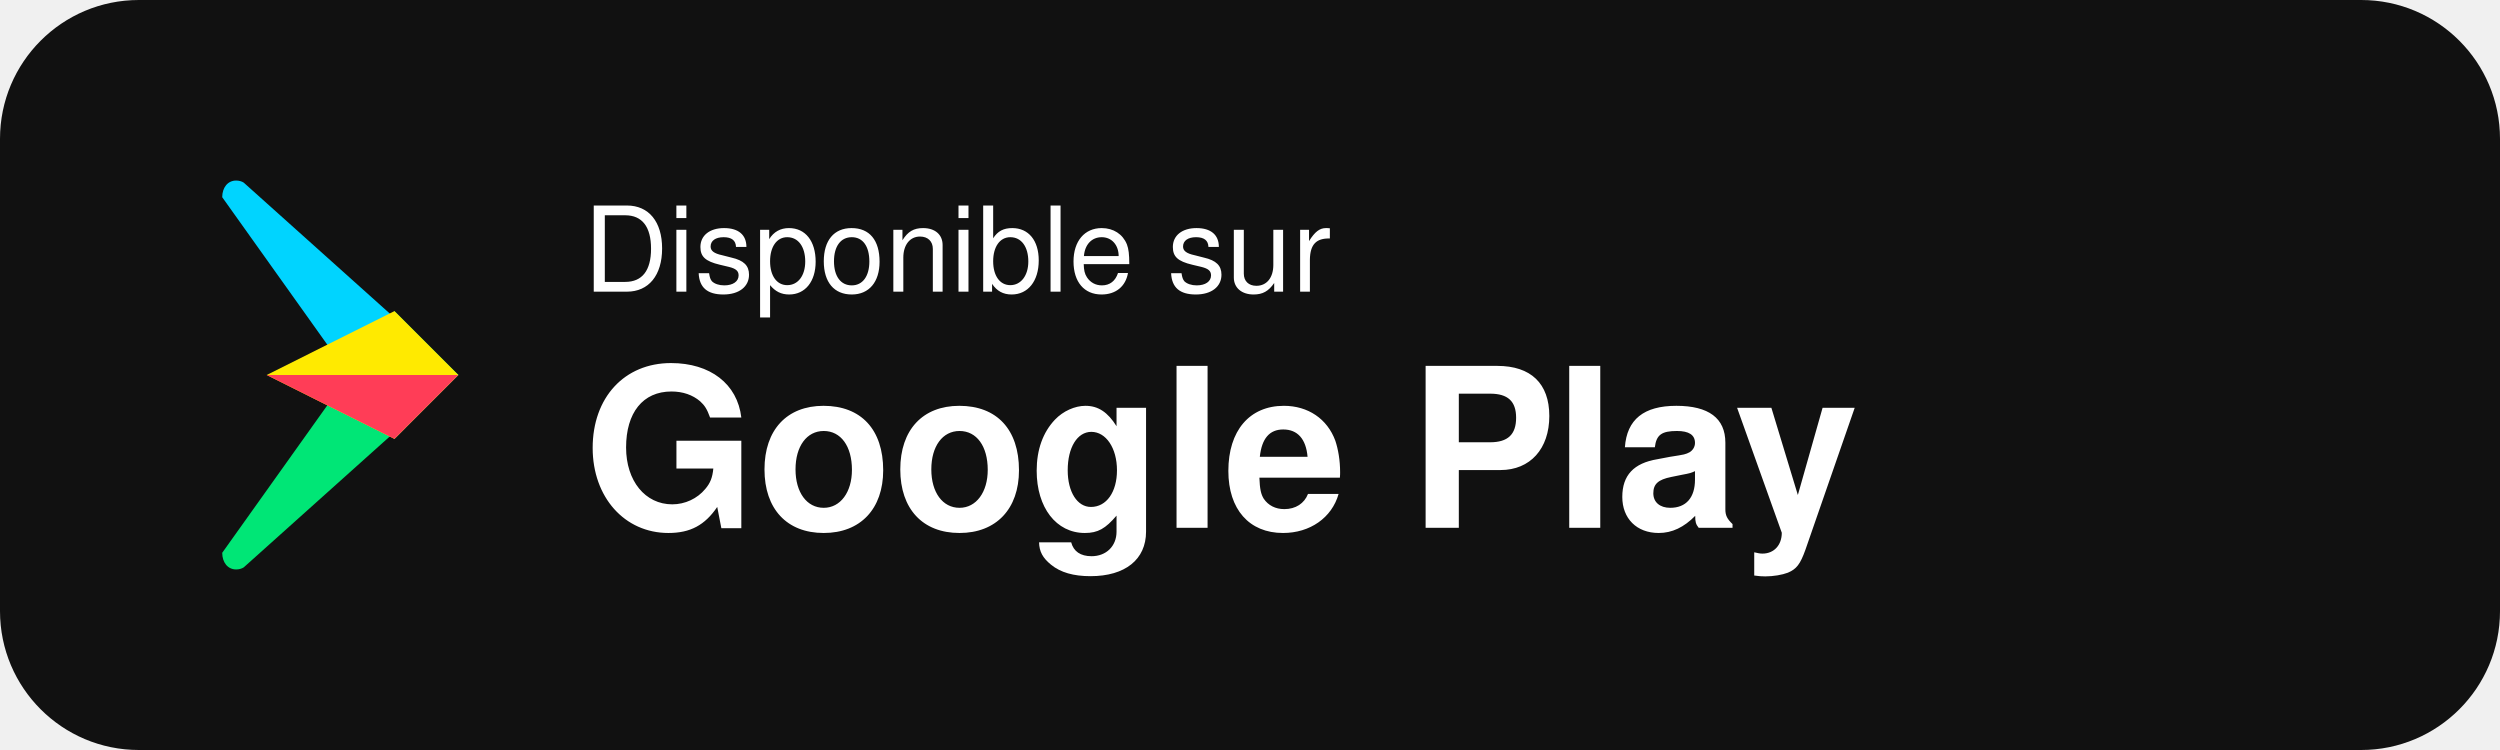
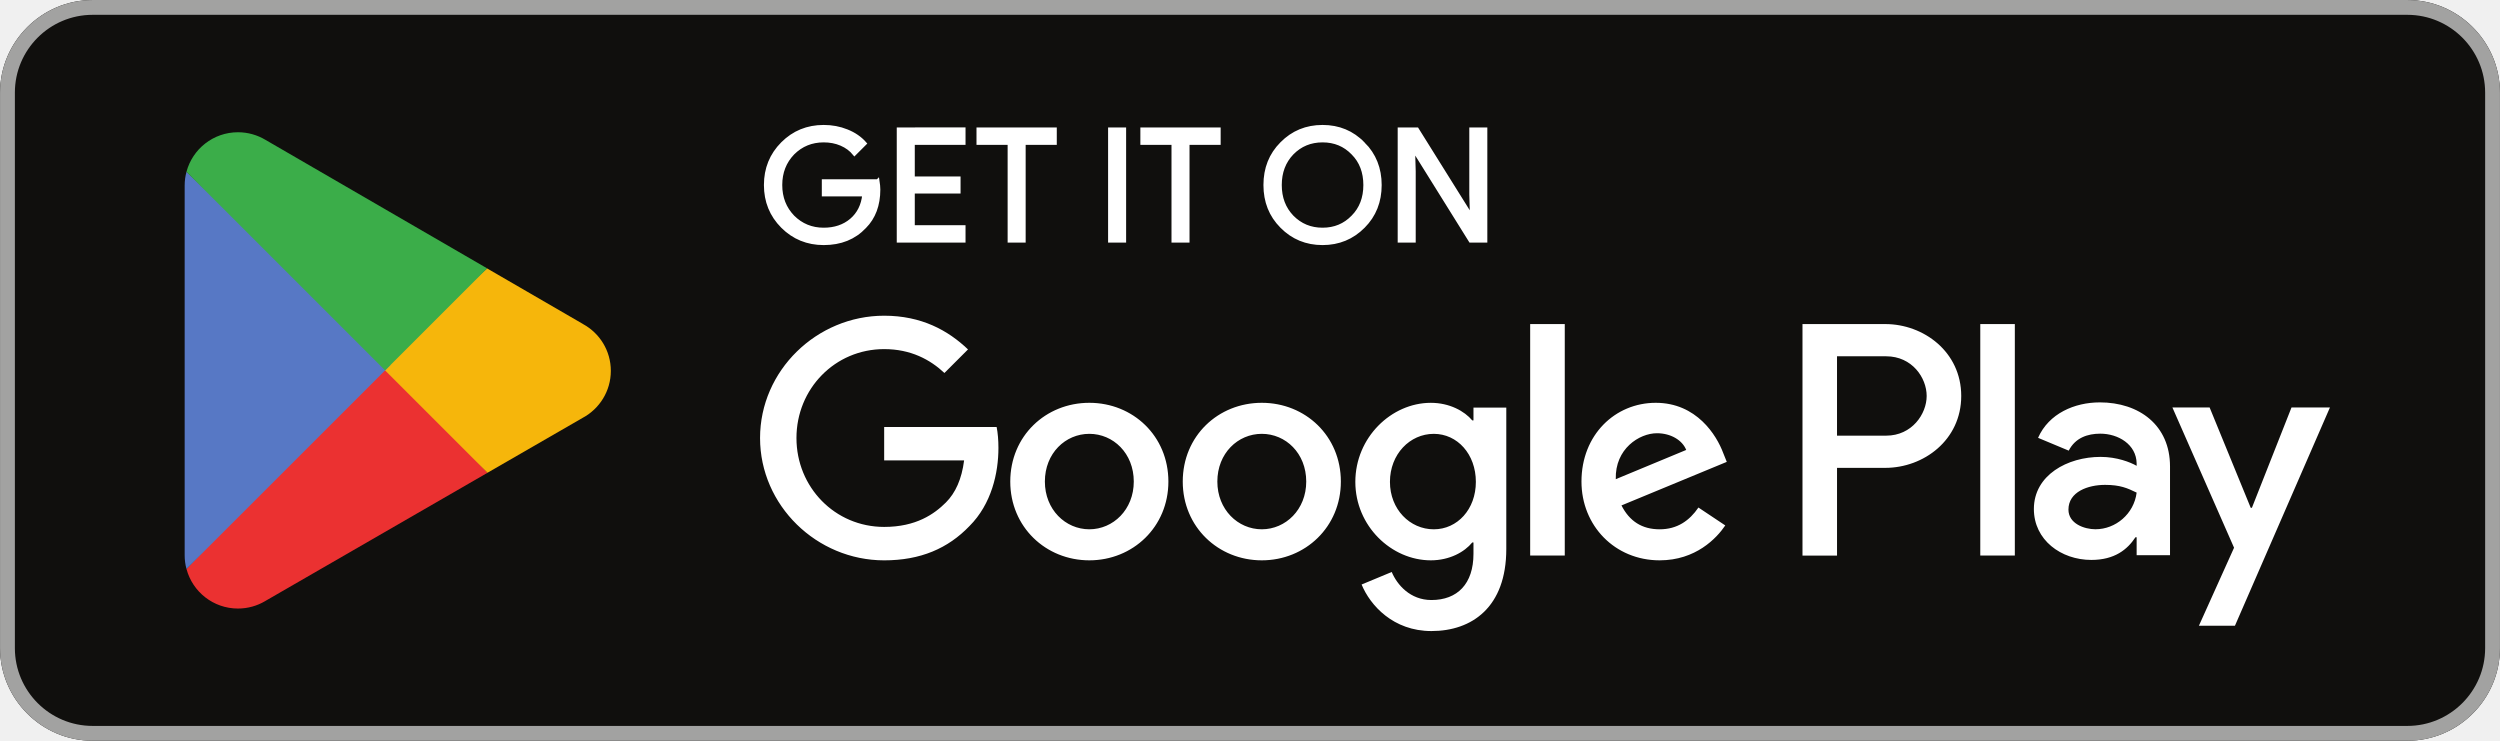
- <svg xmlns="http://www.w3.org/2000/svg" width="180" height="54" viewBox="0 0 180 54" role="img" aria-labelledby="google-play-badge-title">
-   <rect width="180" height="54" rx="10" fill="#111111" />
-   <g transform="translate(16, 13)">
-     <path d="M0 1.2C0 .5.4 0 1 0c.2 0 .4.05.55.15L17 14 12.4 18.6 0 1.2z" fill="#00d4ff" />
-     <path d="M0 26.8C0 27.5.4 28 1 28c.2 0 .4-.05.55-.15L17 14 12.4 9.4 0 26.8z" fill="#00e676" />
-     <path d="M12.4 18.6 17 14l-4.6-4.6L3.2 14z" fill="#ffea00" />
-     <path d="M17 14 3.2 14l9.2 4.6z" fill="#ff3d57" />
-   </g>
-   <text x="42" y="21" font-family="Helvetica, Arial, sans-serif" font-size="8.5" fill="#ffffff">Disponible sur</text>
-   <text x="42" y="38" font-family="Helvetica, Arial, sans-serif" font-size="16" font-weight="600" fill="#ffffff">Google Play</text>
+ <svg xmlns="http://www.w3.org/2000/svg" id="svg51" width="180" height="53.333" version="1.1" viewBox="0 0 180 53.333" xml:space="preserve">
+   <path id="path11" d="m173.33 53.333h-166.66c-3.667 0-6.667-3-6.667-6.667v-39.999c0-3.667 3-6.667 6.667-6.667h166.66c3.667 0 6.667 3 6.667 6.667v39.999c0 3.667-3 6.667-6.667 6.667" fill="#100f0d" stroke-width=".133" />
+   <path id="path13" d="m173.33 1e-3h-166.66c-3.667 0-6.667 3-6.667 6.667v39.999c0 3.667 3 6.667 6.667 6.667h166.66c3.667 0 6.667-3 6.667-6.667v-39.999c0-3.667-3-6.667-6.667-6.667zm0 1.066c3.088 0 5.6 2.513 5.6 5.6v39.999c0 3.088-2.512 5.6-5.6 5.6h-166.66c-3.088 0-5.599-2.513-5.599-5.6v-39.999c0-3.088 2.511-5.6 5.599-5.6h166.66" fill="#a2a2a1" stroke-width=".133" />
+   <path id="path35" d="m142.58 40h2.488v-16.669h-2.488zm22.409-10.664-2.852 7.226h-0.085l-2.96-7.226h-2.68l4.44 10.1-2.532 5.619h2.595l6.841-15.718zm-14.11 8.771c-0.813 0-1.951-0.408-1.951-1.416 0-1.286 1.416-1.78 2.637-1.78 1.093 0 1.609 0.235 2.273 0.557-0.193 1.544-1.523 2.638-2.96 2.638zm0.301-9.135c-1.801 0-3.667 0.794-4.439 2.552l2.208 0.922c0.472-0.922 1.351-1.222 2.273-1.222 1.287 0 2.595 0.771 2.616 2.144v0.171c-0.451-0.257-1.416-0.643-2.595-0.643-2.381 0-4.804 1.308-4.804 3.752 0 2.23 1.952 3.667 4.139 3.667 1.672 0 2.596-0.751 3.173-1.63h0.087v1.287h2.403v-6.391c0-2.959-2.211-4.61-5.061-4.61zm-15.376 2.394h-3.539v-5.713h3.539c1.86 0 2.916 1.54 2.916 2.857 0 1.292-1.056 2.857-2.916 2.857zm-0.064-8.034h-5.961v16.669h2.487v-6.315h3.475c2.757 0 5.468-1.996 5.468-5.176 0-3.18-2.711-5.177-5.468-5.177zm-32.507 14.778c-1.719 0-3.157-1.44-3.157-3.415 0-1.998 1.438-3.458 3.157-3.458 1.697 0 3.029 1.46 3.029 3.458 0 1.975-1.332 3.415-3.029 3.415zm2.857-7.84h-0.086c-0.558-0.666-1.633-1.267-2.985-1.267-2.836 0-5.435 2.492-5.435 5.692 0 3.179 2.599 5.649 5.435 5.649 1.353 0 2.427-0.602 2.985-1.288h0.086v0.816c0 2.17-1.16 3.33-3.029 3.33-1.524 0-2.47-1.095-2.857-2.019l-2.169 0.902c0.622 1.503 2.276 3.351 5.026 3.351 2.922 0 5.392-1.719 5.392-5.908v-10.181h-2.363zm4.082 9.73h2.491v-16.669h-2.491zm6.164-5.499c-0.064-2.191 1.698-3.308 2.965-3.308 0.989 0 1.825 0.494 2.106 1.203zm7.733-1.891c-0.472-1.267-1.911-3.608-4.854-3.608-2.922 0-5.349 2.298-5.349 5.671 0 3.179 2.406 5.671 5.628 5.671 2.599 0 4.103-1.589 4.726-2.513l-1.933-1.289c-0.645 0.945-1.525 1.568-2.793 1.568-1.267 0-2.169-0.58-2.748-1.719l7.582-3.136zm-60.409-1.868v2.406h5.756c-0.172 1.353-0.623 2.341-1.31 3.029-0.838 0.837-2.148 1.761-4.446 1.761-3.544 0-6.315-2.857-6.315-6.401s2.771-6.401 6.315-6.401c1.912 0 3.308 0.752 4.339 1.719l1.697-1.697c-1.44-1.375-3.351-2.427-6.036-2.427-4.855 0-8.936 3.952-8.936 8.807 0 4.854 4.081 8.807 8.936 8.807 2.62 0 4.597-0.859 6.143-2.47 1.59-1.59 2.084-3.823 2.084-5.628 0-0.558-0.043-1.073-0.129-1.503zm14.772 7.367c-1.719 0-3.201-1.418-3.201-3.437 0-2.041 1.482-3.436 3.201-3.436 1.718 0 3.2 1.396 3.2 3.436 0 2.019-1.482 3.437-3.2 3.437zm0-9.107c-3.137 0-5.693 2.384-5.693 5.671 0 3.265 2.556 5.671 5.693 5.671 3.136 0 5.692-2.406 5.692-5.671 0-3.287-2.556-5.671-5.692-5.671zm12.417 9.107c-1.718 0-3.2-1.418-3.2-3.437 0-2.041 1.483-3.436 3.2-3.436 1.719 0 3.2 1.396 3.2 3.436 0 2.019-1.482 3.437-3.2 3.437zm0-9.107c-3.136 0-5.691 2.384-5.691 5.671 0 3.265 2.556 5.671 5.691 5.671 3.137 0 5.693-2.406 5.693-5.671 0-3.287-2.556-5.671-5.693-5.671" fill="#fff" stroke-width=".133" />
+   <path id="path37" d="m27.622 25.899-14.194 15.066c5.34e-4 0.003 0.002 0.006 0.002 0.009 0.435 1.636 1.93 2.841 3.703 2.841 0.709 0 1.375-0.192 1.945-0.528l0.045-0.027 15.978-9.22-7.479-8.141" fill="#eb3131" stroke-width=".133" />
+   <path id="path39" d="m41.983 23.334-0.014-0.009-6.898-3.999-7.772 6.916 7.799 7.798 6.862-3.959c1.203-0.649 2.02-1.918 2.02-3.38 0-1.452-0.806-2.714-1.997-3.365" fill="#f6b60b" stroke-width=".133" />
+   <path id="path41" d="m13.426 12.37c-0.085 0.315-0.13 0.644-0.13 0.987v26.623c0 0.342 0.044 0.672 0.131 0.986l14.684-14.681-14.684-13.914" fill="#5778c5" stroke-width=".133" />
+   <path id="path43" d="m27.727 26.668 7.347-7.345-15.96-9.253c-0.58-0.347-1.257-0.548-1.982-0.548-1.773 0-3.27 1.207-3.705 2.845-5.34e-4 0.002-5.34e-4 0.003-5.34e-4 0.004l14.3 14.298" fill="#3bad49" stroke-width=".133" />
+   <path id="path33" d="m63.193 13.042h-3.889v0.963h2.915c-0.079 0.785-0.392 1.402-0.919 1.85-0.527 0.448-1.2 0.673-1.996 0.673-0.873 0-1.613-0.304-2.219-0.908-0.594-0.617-0.896-1.379-0.896-2.298 0-0.919 0.302-1.681 0.896-2.298 0.606-0.604 1.346-0.906 2.219-0.906 0.448 0 0.875 0.077 1.267 0.246 0.392 0.169 0.706 0.404 0.952 0.706l0.74-0.74c-0.335-0.381-0.76-0.673-1.288-0.885-0.527-0.213-1.077-0.315-1.671-0.315-1.165 0-2.152 0.404-2.958 1.21-0.806 0.808-1.21 1.804-1.21 2.981 0 1.177 0.404 2.175 1.21 2.981 0.806 0.806 1.794 1.21 2.958 1.21 1.223 0 2.198-0.392 2.948-1.188 0.66-0.662 0.998-1.558 0.998-2.679 0-0.19-0.023-0.392-0.056-0.604zm1.507-3.733v8.025h4.685v-0.985h-3.654v-2.546h3.296v-0.963h-3.296v-2.544h3.654v-0.988zm11.255 0.988v-0.988h-5.514v0.988h2.242v7.037h1.031v-7.037zm4.992-0.988h-1.031v8.025h1.031zm6.807 0.988v-0.988h-5.514v0.988h2.241v7.037h1.031v-7.037zm10.406 0.056c-0.796-0.819-1.771-1.223-2.935-1.223-1.167 0-2.142 0.404-2.937 1.21-0.796 0.796-1.187 1.794-1.187 2.981s0.392 2.185 1.187 2.981c0.796 0.806 1.771 1.21 2.937 1.21 1.154 0 2.139-0.404 2.935-1.21 0.796-0.796 1.187-1.794 1.187-2.981 0-1.177-0.392-2.173-1.187-2.969zm-5.133 0.671c0.594-0.604 1.323-0.906 2.198-0.906 0.873 0 1.602 0.302 2.185 0.906 0.594 0.594 0.885 1.369 0.885 2.298 0 0.931-0.292 1.704-0.885 2.298-0.583 0.604-1.312 0.908-2.185 0.908-0.875 0-1.604-0.304-2.198-0.908-0.581-0.606-0.873-1.367-0.873-2.298 0-0.929 0.292-1.692 0.873-2.298zm8.771 1.312-0.044-1.548h0.044l4.079 6.546h1.077v-8.025h-1.031v4.696l0.044 1.548h-0.044l-3.9-6.244h-1.256v8.025h1.031z" fill="#fff" stroke="#fff" stroke-miterlimit="10" stroke-width=".267" />
</svg>
